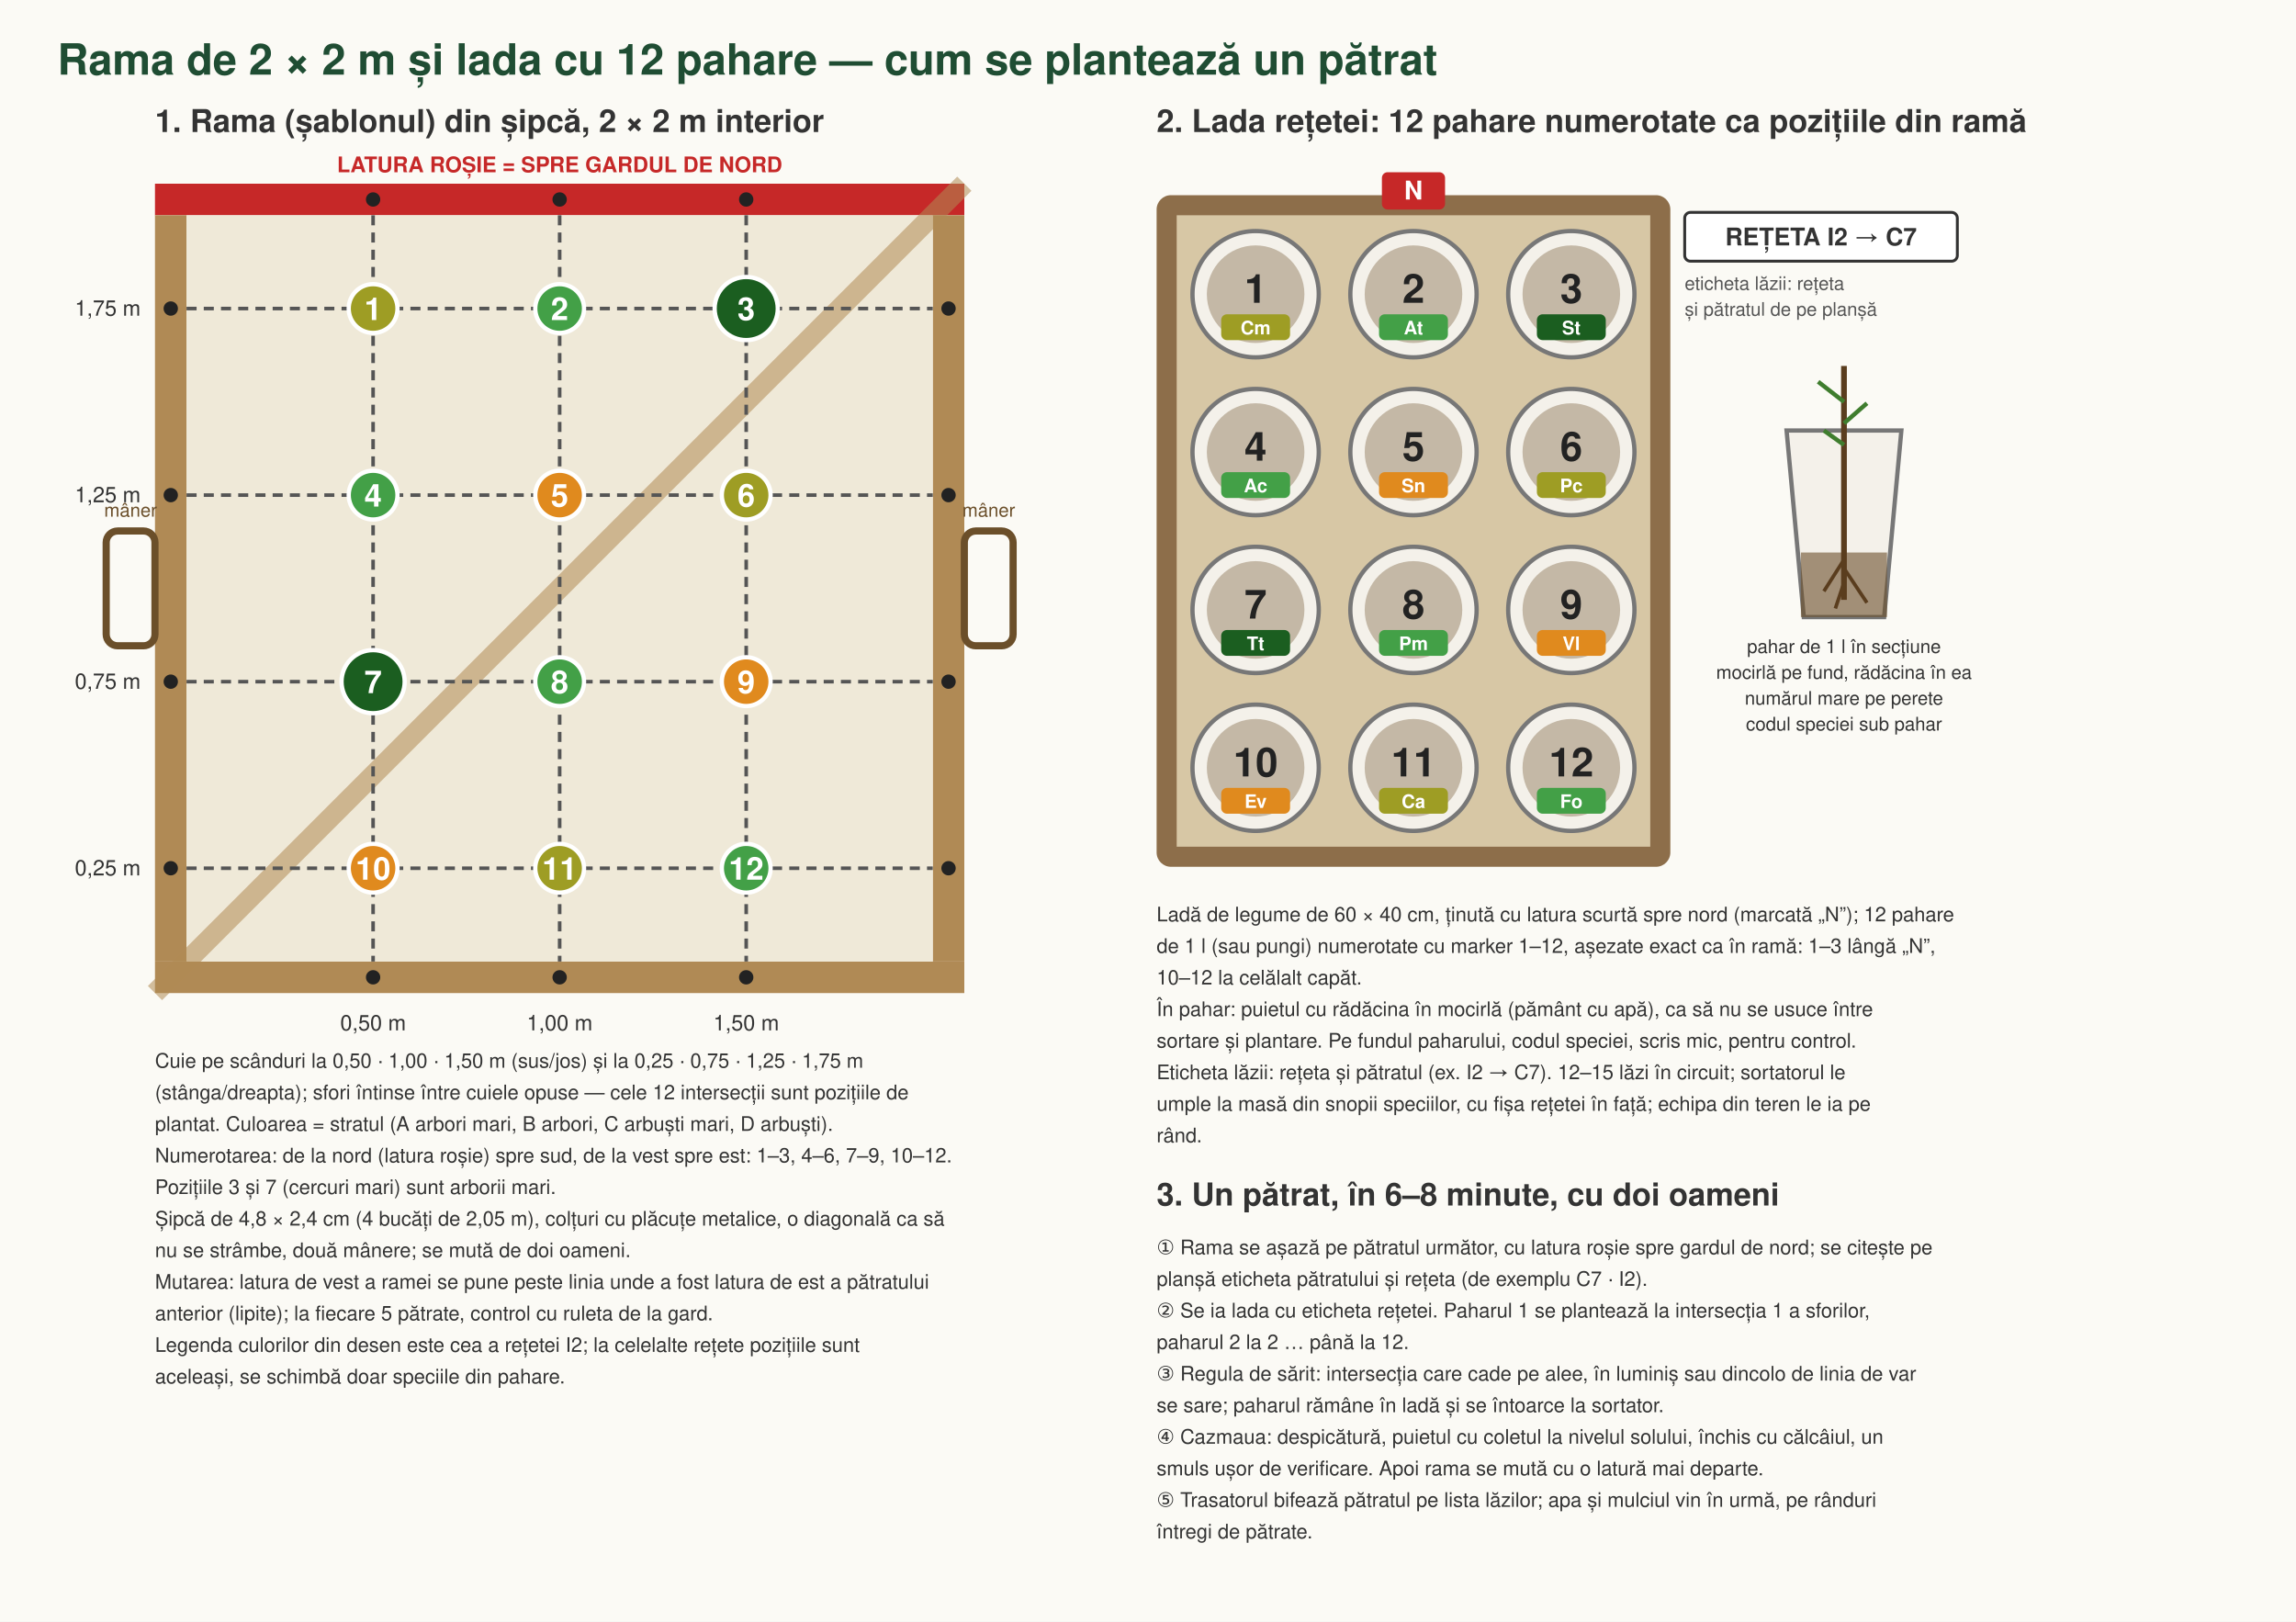
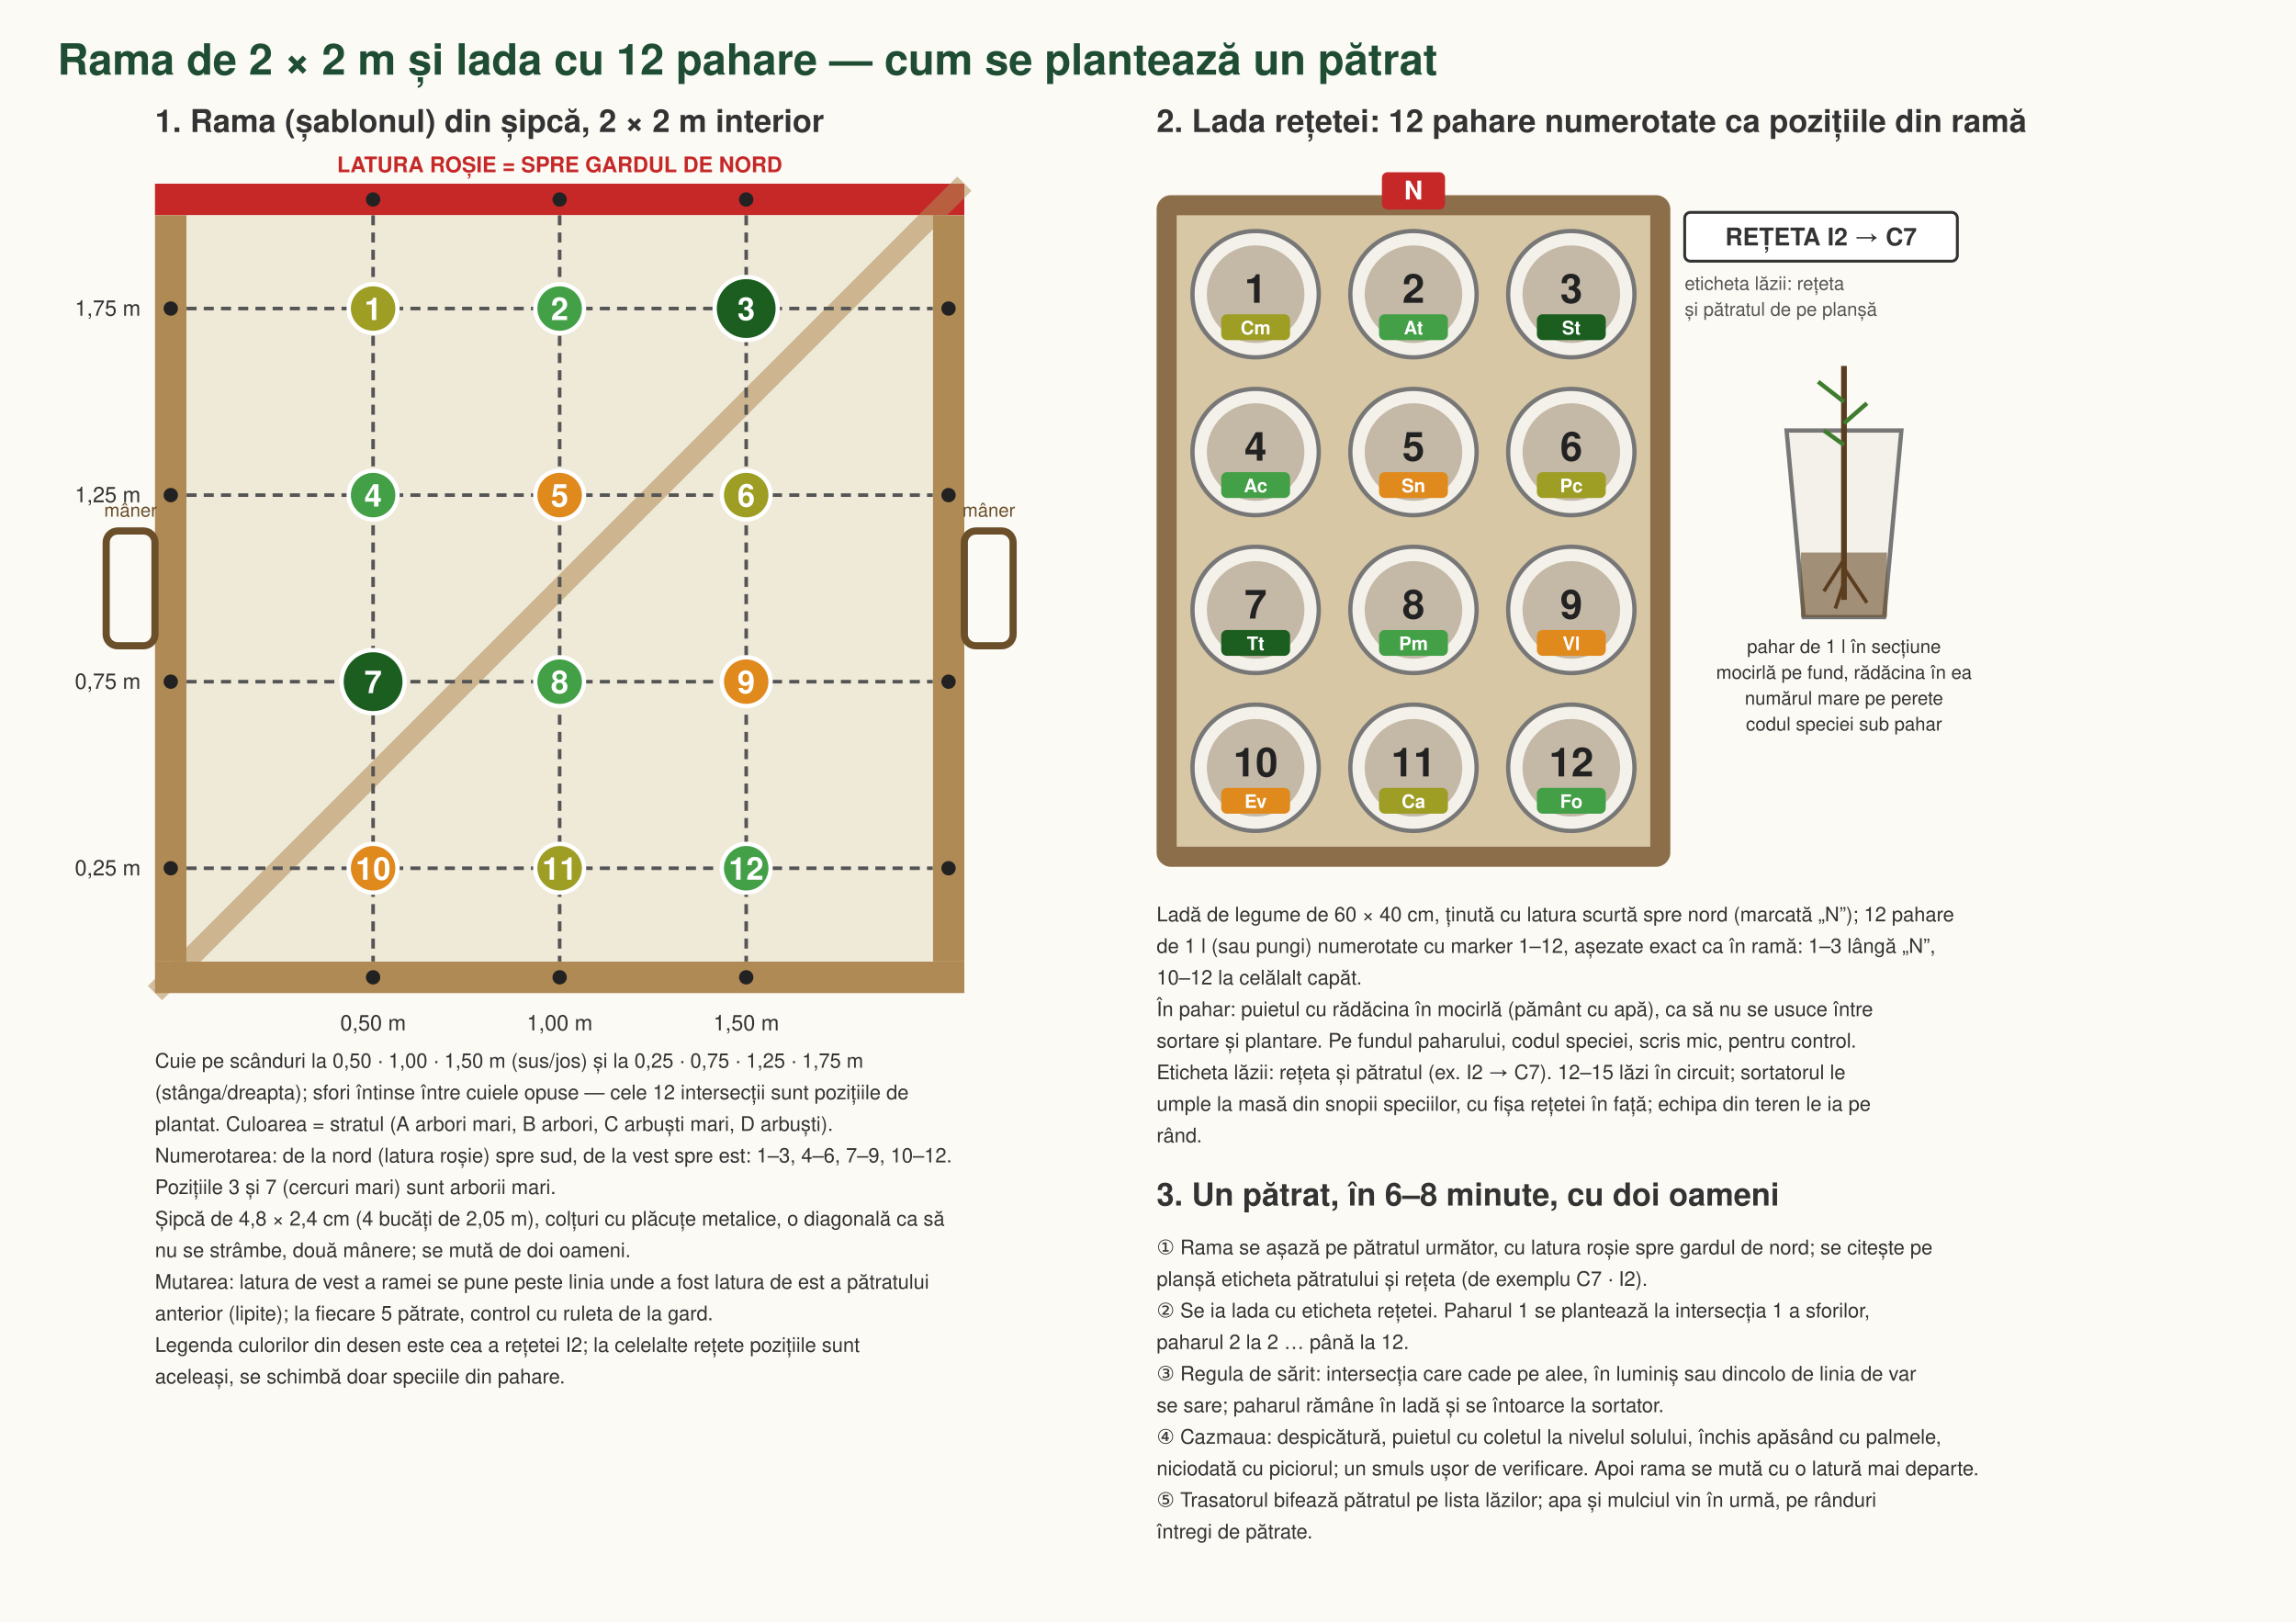
<svg xmlns="http://www.w3.org/2000/svg" viewBox="0 0 1600 1130" width="1600" height="1130" font-family="system-ui, Segoe UI, Helvetica, Arial, sans-serif">
  <rect width="1600" height="1130" fill="#fbfaf5" />
  <text x="40" y="52" font-size="30" fill="#1f4d33" text-anchor="start" font-weight="700">Rama de 2 × 2 m și lada cu 12 pahare — cum se plantează un pătrat</text>
  <text x="108" y="92" font-size="22" fill="#333" text-anchor="start" font-weight="700">1. Rama (șablonul) din șipcă, 2 × 2 m interior</text>
  <rect x="108" y="128" width="564" height="22" fill="#c62828" />
  <rect x="108" y="670" width="564" height="22" fill="#b08a55" />
  <rect x="108" y="150" width="22" height="520" fill="#b08a55" />
  <rect x="650" y="150" width="22" height="520" fill="#b08a55" />
  <rect x="130" y="150" width="520" height="520" fill="#efe9d8" />
  <line x1="108" y1="692" x2="672" y2="128" stroke="#b08a55" stroke-width="14" stroke-opacity=".55" />
  <rect x="74" y="370.0" width="34" height="80" rx="8" fill="none" stroke="#6b4f2a" stroke-width="5" />
  <rect x="672" y="370.0" width="34" height="80" rx="8" fill="none" stroke="#6b4f2a" stroke-width="5" />
  <text x="91" y="360.0" font-size="13" fill="#6b4f2a" text-anchor="middle">mâner</text>
  <text x="689" y="360.0" font-size="13" fill="#6b4f2a" text-anchor="middle">mâner</text>
  <text x="390.0" y="120" font-size="15" fill="#c62828" text-anchor="middle" font-weight="700">LATURA ROȘIE = SPRE GARDUL DE NORD</text>
  <line x1="260.0" y1="150" x2="260.0" y2="670" stroke="#555" stroke-width="2.5" stroke-dasharray="7 5" />
  <circle cx="260.0" cy="139.0" r="5" fill="#222" />
  <circle cx="260.0" cy="681.0" r="5" fill="#222" />
  <text x="260.0" y="718" font-size="15" fill="#333" text-anchor="middle">0,50 m</text>
  <line x1="390.0" y1="150" x2="390.0" y2="670" stroke="#555" stroke-width="2.5" stroke-dasharray="7 5" />
  <circle cx="390.0" cy="139.0" r="5" fill="#222" />
  <circle cx="390.0" cy="681.0" r="5" fill="#222" />
  <text x="390.0" y="718" font-size="15" fill="#333" text-anchor="middle">1,00 m</text>
  <line x1="520.0" y1="150" x2="520.0" y2="670" stroke="#555" stroke-width="2.5" stroke-dasharray="7 5" />
  <circle cx="520.0" cy="139.0" r="5" fill="#222" />
  <circle cx="520.0" cy="681.0" r="5" fill="#222" />
  <text x="520.0" y="718" font-size="15" fill="#333" text-anchor="middle">1,50 m</text>
  <line x1="130" y1="215.0" x2="650" y2="215.0" stroke="#555" stroke-width="2.5" stroke-dasharray="7 5" />
  <circle cx="119.0" cy="215.0" r="5" fill="#222" />
  <circle cx="661.0" cy="215.0" r="5" fill="#222" />
  <text x="98" y="220.0" font-size="15" fill="#333" text-anchor="end">1,75 m</text>
  <line x1="130" y1="345.0" x2="650" y2="345.0" stroke="#555" stroke-width="2.5" stroke-dasharray="7 5" />
  <circle cx="119.0" cy="345.0" r="5" fill="#222" />
  <circle cx="661.0" cy="345.0" r="5" fill="#222" />
  <text x="98" y="350.0" font-size="15" fill="#333" text-anchor="end">1,25 m</text>
  <line x1="130" y1="475.0" x2="650" y2="475.0" stroke="#555" stroke-width="2.5" stroke-dasharray="7 5" />
  <circle cx="119.0" cy="475.0" r="5" fill="#222" />
  <circle cx="661.0" cy="475.0" r="5" fill="#222" />
  <text x="98" y="480.0" font-size="15" fill="#333" text-anchor="end">0,75 m</text>
  <line x1="130" y1="605.0" x2="650" y2="605.0" stroke="#555" stroke-width="2.5" stroke-dasharray="7 5" />
  <circle cx="119.0" cy="605.0" r="5" fill="#222" />
  <circle cx="661.0" cy="605.0" r="5" fill="#222" />
  <text x="98" y="610.0" font-size="15" fill="#333" text-anchor="end">0,25 m</text>
  <circle cx="260.0" cy="215.0" r="17" fill="#9e9d24" stroke="#fff" stroke-width="3" />
  <text x="260.0" y="223.0" font-size="22" fill="#fff" text-anchor="middle" font-weight="700">1</text>
  <circle cx="390.0" cy="215.0" r="17" fill="#43a047" stroke="#fff" stroke-width="3" />
  <text x="390.0" y="223.0" font-size="22" fill="#fff" text-anchor="middle" font-weight="700">2</text>
  <circle cx="520.0" cy="215.0" r="22" fill="#1b5e20" stroke="#fff" stroke-width="3" />
  <text x="520.0" y="223.0" font-size="22" fill="#fff" text-anchor="middle" font-weight="700">3</text>
  <circle cx="260.0" cy="345.0" r="17" fill="#43a047" stroke="#fff" stroke-width="3" />
  <text x="260.0" y="353.0" font-size="22" fill="#fff" text-anchor="middle" font-weight="700">4</text>
  <circle cx="390.0" cy="345.0" r="17" fill="#e08a1e" stroke="#fff" stroke-width="3" />
  <text x="390.0" y="353.0" font-size="22" fill="#fff" text-anchor="middle" font-weight="700">5</text>
  <circle cx="520.0" cy="345.0" r="17" fill="#9e9d24" stroke="#fff" stroke-width="3" />
  <text x="520.0" y="353.0" font-size="22" fill="#fff" text-anchor="middle" font-weight="700">6</text>
  <circle cx="260.0" cy="475.0" r="22" fill="#1b5e20" stroke="#fff" stroke-width="3" />
  <text x="260.0" y="483.0" font-size="22" fill="#fff" text-anchor="middle" font-weight="700">7</text>
  <circle cx="390.0" cy="475.0" r="17" fill="#43a047" stroke="#fff" stroke-width="3" />
  <text x="390.0" y="483.0" font-size="22" fill="#fff" text-anchor="middle" font-weight="700">8</text>
  <circle cx="520.0" cy="475.0" r="17" fill="#e08a1e" stroke="#fff" stroke-width="3" />
  <text x="520.0" y="483.0" font-size="22" fill="#fff" text-anchor="middle" font-weight="700">9</text>
  <circle cx="260.0" cy="605.0" r="17" fill="#e08a1e" stroke="#fff" stroke-width="3" />
  <text x="260.0" y="613.0" font-size="22" fill="#fff" text-anchor="middle" font-weight="700">10</text>
  <circle cx="390.0" cy="605.0" r="17" fill="#9e9d24" stroke="#fff" stroke-width="3" />
  <text x="390.0" y="613.0" font-size="22" fill="#fff" text-anchor="middle" font-weight="700">11</text>
  <circle cx="520.0" cy="605.0" r="17" fill="#43a047" stroke="#fff" stroke-width="3" />
  <text x="520.0" y="613.0" font-size="22" fill="#fff" text-anchor="middle" font-weight="700">12</text>
  <text x="108" y="744" font-size="14" fill="#333" text-anchor="start">Cuie pe scânduri la 0,50 · 1,00 · 1,50 m (sus/jos) și la 0,25 · 0,75 · 1,25 · 1,75 m</text>
  <text x="108" y="766" font-size="14" fill="#333" text-anchor="start">(stânga/dreapta); sfori întinse între cuiele opuse — cele 12 intersecții sunt pozițiile de</text>
  <text x="108" y="788" font-size="14" fill="#333" text-anchor="start">plantat. Culoarea = stratul (A arbori mari, B arbori, C arbuști mari, D arbuști).</text>
  <text x="108" y="810" font-size="14" fill="#333" text-anchor="start">Numerotarea: de la nord (latura roșie) spre sud, de la vest spre est: 1–3, 4–6, 7–9, 10–12.</text>
  <text x="108" y="832" font-size="14" fill="#333" text-anchor="start">Pozițiile 3 și 7 (cercuri mari) sunt arborii mari.</text>
  <text x="108" y="854" font-size="14" fill="#333" text-anchor="start">Șipcă de 4,8 × 2,4 cm (4 bucăți de 2,05 m), colțuri cu plăcuțe metalice, o diagonală ca să</text>
  <text x="108" y="876" font-size="14" fill="#333" text-anchor="start">nu se strâmbe, două mânere; se mută de doi oameni.</text>
  <text x="108" y="898" font-size="14" fill="#333" text-anchor="start">Mutarea: latura de vest a ramei se pune peste linia unde a fost latura de est a pătratului</text>
  <text x="108" y="920" font-size="14" fill="#333" text-anchor="start">anterior (lipite); la fiecare 5 pătrate, control cu ruleta de la gard.</text>
  <text x="108" y="942" font-size="14" fill="#333" text-anchor="start">Legenda culorilor din desen este cea a rețetei I2; la celelalte rețete pozițiile sunt</text>
  <text x="108" y="964" font-size="14" fill="#333" text-anchor="start">aceleași, se schimbă doar speciile din pahare.</text>
  <text x="806" y="92" font-size="22" fill="#333" text-anchor="start" font-weight="700">2. Lada rețetei: 12 pahare numerotate ca pozițiile din ramă</text>
  <rect x="806" y="136" width="358" height="468" rx="10" fill="#8d6e4a" />
  <rect x="820" y="150" width="330" height="440" fill="#d7c7a5" />
  <rect x="963.0" y="120" width="44" height="26" rx="4" fill="#c62828" />
  <text x="985.0" y="139" font-size="18" fill="#fff" text-anchor="middle" font-weight="700">N</text>
  <rect x="1174" y="148" width="190" height="34" rx="4" fill="#fff" stroke="#333" stroke-width="2" />
  <text x="1269" y="171" font-size="17" fill="#333" text-anchor="middle" font-weight="700">REȚETA I2 → C7</text>
  <text x="1174" y="202" font-size="13" fill="#555" text-anchor="start">eticheta lăzii: rețeta</text>
  <text x="1174" y="220" font-size="13" fill="#555" text-anchor="start">și pătratul de pe planșă</text>
  <circle cx="875.0" cy="205.0" r="44" fill="#f4f1ea" stroke="#777" stroke-width="3" />
  <circle cx="875.0" cy="205.0" r="34" fill="#6b4f2a" fill-opacity=".35" />
  <text x="875.0" y="211.0" font-size="28" fill="#222" text-anchor="middle" font-weight="700">1</text>
  <rect x="851.0" y="219.0" width="48" height="18" rx="4" fill="#9e9d24" />
  <text x="875.0" y="233.0" font-size="13" fill="#fff" text-anchor="middle" font-weight="700">Cm</text>
  <circle cx="985.0" cy="205.0" r="44" fill="#f4f1ea" stroke="#777" stroke-width="3" />
  <circle cx="985.0" cy="205.0" r="34" fill="#6b4f2a" fill-opacity=".35" />
  <text x="985.0" y="211.0" font-size="28" fill="#222" text-anchor="middle" font-weight="700">2</text>
  <rect x="961.0" y="219.0" width="48" height="18" rx="4" fill="#43a047" />
  <text x="985.0" y="233.0" font-size="13" fill="#fff" text-anchor="middle" font-weight="700">At</text>
  <circle cx="1095.0" cy="205.0" r="44" fill="#f4f1ea" stroke="#777" stroke-width="3" />
  <circle cx="1095.0" cy="205.0" r="34" fill="#6b4f2a" fill-opacity=".35" />
  <text x="1095.0" y="211.0" font-size="28" fill="#222" text-anchor="middle" font-weight="700">3</text>
  <rect x="1071.0" y="219.0" width="48" height="18" rx="4" fill="#1b5e20" />
  <text x="1095.0" y="233.0" font-size="13" fill="#fff" text-anchor="middle" font-weight="700">St</text>
  <circle cx="875.0" cy="315.0" r="44" fill="#f4f1ea" stroke="#777" stroke-width="3" />
  <circle cx="875.0" cy="315.0" r="34" fill="#6b4f2a" fill-opacity=".35" />
  <text x="875.0" y="321.0" font-size="28" fill="#222" text-anchor="middle" font-weight="700">4</text>
  <rect x="851.0" y="329.0" width="48" height="18" rx="4" fill="#43a047" />
  <text x="875.0" y="343.0" font-size="13" fill="#fff" text-anchor="middle" font-weight="700">Ac</text>
  <circle cx="985.0" cy="315.0" r="44" fill="#f4f1ea" stroke="#777" stroke-width="3" />
  <circle cx="985.0" cy="315.0" r="34" fill="#6b4f2a" fill-opacity=".35" />
  <text x="985.0" y="321.0" font-size="28" fill="#222" text-anchor="middle" font-weight="700">5</text>
  <rect x="961.0" y="329.0" width="48" height="18" rx="4" fill="#e08a1e" />
  <text x="985.0" y="343.0" font-size="13" fill="#fff" text-anchor="middle" font-weight="700">Sn</text>
  <circle cx="1095.0" cy="315.0" r="44" fill="#f4f1ea" stroke="#777" stroke-width="3" />
  <circle cx="1095.0" cy="315.0" r="34" fill="#6b4f2a" fill-opacity=".35" />
  <text x="1095.0" y="321.0" font-size="28" fill="#222" text-anchor="middle" font-weight="700">6</text>
  <rect x="1071.0" y="329.0" width="48" height="18" rx="4" fill="#9e9d24" />
  <text x="1095.0" y="343.0" font-size="13" fill="#fff" text-anchor="middle" font-weight="700">Pc</text>
  <circle cx="875.0" cy="425.0" r="44" fill="#f4f1ea" stroke="#777" stroke-width="3" />
  <circle cx="875.0" cy="425.0" r="34" fill="#6b4f2a" fill-opacity=".35" />
  <text x="875.0" y="431.0" font-size="28" fill="#222" text-anchor="middle" font-weight="700">7</text>
  <rect x="851.0" y="439.0" width="48" height="18" rx="4" fill="#1b5e20" />
  <text x="875.0" y="453.0" font-size="13" fill="#fff" text-anchor="middle" font-weight="700">Tt</text>
  <circle cx="985.0" cy="425.0" r="44" fill="#f4f1ea" stroke="#777" stroke-width="3" />
  <circle cx="985.0" cy="425.0" r="34" fill="#6b4f2a" fill-opacity=".35" />
  <text x="985.0" y="431.0" font-size="28" fill="#222" text-anchor="middle" font-weight="700">8</text>
  <rect x="961.0" y="439.0" width="48" height="18" rx="4" fill="#43a047" />
  <text x="985.0" y="453.0" font-size="13" fill="#fff" text-anchor="middle" font-weight="700">Pm</text>
  <circle cx="1095.0" cy="425.0" r="44" fill="#f4f1ea" stroke="#777" stroke-width="3" />
  <circle cx="1095.0" cy="425.0" r="34" fill="#6b4f2a" fill-opacity=".35" />
  <text x="1095.0" y="431.0" font-size="28" fill="#222" text-anchor="middle" font-weight="700">9</text>
  <rect x="1071.0" y="439.0" width="48" height="18" rx="4" fill="#e08a1e" />
  <text x="1095.0" y="453.0" font-size="13" fill="#fff" text-anchor="middle" font-weight="700">Vl</text>
  <circle cx="875.0" cy="535.0" r="44" fill="#f4f1ea" stroke="#777" stroke-width="3" />
  <circle cx="875.0" cy="535.0" r="34" fill="#6b4f2a" fill-opacity=".35" />
  <text x="875.0" y="541.0" font-size="28" fill="#222" text-anchor="middle" font-weight="700">10</text>
  <rect x="851.0" y="549.0" width="48" height="18" rx="4" fill="#e08a1e" />
  <text x="875.0" y="563.0" font-size="13" fill="#fff" text-anchor="middle" font-weight="700">Ev</text>
  <circle cx="985.0" cy="535.0" r="44" fill="#f4f1ea" stroke="#777" stroke-width="3" />
  <circle cx="985.0" cy="535.0" r="34" fill="#6b4f2a" fill-opacity=".35" />
  <text x="985.0" y="541.0" font-size="28" fill="#222" text-anchor="middle" font-weight="700">11</text>
  <rect x="961.0" y="549.0" width="48" height="18" rx="4" fill="#9e9d24" />
  <text x="985.0" y="563.0" font-size="13" fill="#fff" text-anchor="middle" font-weight="700">Ca</text>
  <circle cx="1095.0" cy="535.0" r="44" fill="#f4f1ea" stroke="#777" stroke-width="3" />
  <circle cx="1095.0" cy="535.0" r="34" fill="#6b4f2a" fill-opacity=".35" />
  <text x="1095.0" y="541.0" font-size="28" fill="#222" text-anchor="middle" font-weight="700">12</text>
  <rect x="1071.0" y="549.0" width="48" height="18" rx="4" fill="#43a047" />
  <text x="1095.0" y="563.0" font-size="13" fill="#fff" text-anchor="middle" font-weight="700">Fo</text>
  <path d="M1245 300 L1257 430 L1313 430 L1325 300 Z" fill="#f4f1ea" stroke="#777" stroke-width="3" />
  <rect x="1255" y="385" width="60" height="45" fill="#6b4f2a" fill-opacity=".6" />
  <line x1="1285" y1="418" x2="1285" y2="255" stroke="#5a3d1e" stroke-width="4" />
  <path d="M1285 280 l-18 -14 M1285 295 l16 -14 M1285 310 l-14 -10" stroke="#3f7d2e" stroke-width="3" fill="none" />
  <path d="M1285 390 l-14 22 M1285 396 l16 24 M1285 406 l-6 18" stroke="#5a3d1e" stroke-width="2.5" fill="none" />
  <text x="1285" y="455" font-size="13" fill="#333" text-anchor="middle">pahar de 1 l în secțiune</text>
  <text x="1285" y="473" font-size="13" fill="#333" text-anchor="middle">mocirlă pe fund, rădăcina în ea</text>
  <text x="1285" y="491" font-size="13" fill="#333" text-anchor="middle">numărul mare pe perete</text>
  <text x="1285" y="509" font-size="13" fill="#333" text-anchor="middle">codul speciei sub pahar</text>
  <text x="806" y="642" font-size="14" fill="#333" text-anchor="start">Ladă de legume de 60 × 40 cm, ținută cu latura scurtă spre nord (marcată „N”); 12 pahare</text>
  <text x="806" y="664" font-size="14" fill="#333" text-anchor="start">de 1 l (sau pungi) numerotate cu marker 1–12, așezate exact ca în ramă: 1–3 lângă „N”,</text>
  <text x="806" y="686" font-size="14" fill="#333" text-anchor="start">10–12 la celălalt capăt.</text>
  <text x="806" y="708" font-size="14" fill="#333" text-anchor="start">În pahar: puietul cu rădăcina în mocirlă (pământ cu apă), ca să nu se usuce între</text>
  <text x="806" y="730" font-size="14" fill="#333" text-anchor="start">sortare și plantare. Pe fundul paharului, codul speciei, scris mic, pentru control.</text>
  <text x="806" y="752" font-size="14" fill="#333" text-anchor="start">Eticheta lăzii: rețeta și pătratul (ex. I2 → C7). 12–15 lăzi în circuit; sortatorul le</text>
  <text x="806" y="774" font-size="14" fill="#333" text-anchor="start">umple la masă din snopii speciilor, cu fișa rețetei în față; echipa din teren le ia pe</text>
  <text x="806" y="796" font-size="14" fill="#333" text-anchor="start">rând.</text>
  <text x="806" y="840" font-size="22" fill="#333" text-anchor="start" font-weight="700">3. Un pătrat, în 6–8 minute, cu doi oameni</text>
  <text x="806" y="874" font-size="14" fill="#333" text-anchor="start">① Rama se așază pe pătratul următor, cu latura roșie spre gardul de nord; se citește pe</text>
  <text x="806" y="896" font-size="14" fill="#333" text-anchor="start">   planșă eticheta pătratului și rețeta (de exemplu C7 · I2).</text>
  <text x="806" y="918" font-size="14" fill="#333" text-anchor="start">② Se ia lada cu eticheta rețetei. Paharul 1 se plantează la intersecția 1 a sforilor,</text>
  <text x="806" y="940" font-size="14" fill="#333" text-anchor="start">   paharul 2 la 2 … până la 12.</text>
  <text x="806" y="962" font-size="14" fill="#333" text-anchor="start">③ Regula de sărit: intersecția care cade pe alee, în luminiș sau dincolo de linia de var</text>
  <text x="806" y="984" font-size="14" fill="#333" text-anchor="start">   se sare; paharul rămâne în ladă și se întoarce la sortator.</text>
-   <text x="806" y="1006" font-size="14" fill="#333" text-anchor="start">④ Cazmaua: despicătură, puietul cu coletul la nivelul solului, închis cu călcâiul, un</text>
-   <text x="806" y="1028" font-size="14" fill="#333" text-anchor="start">   smuls ușor de verificare. Apoi rama se mută cu o latură mai departe.</text>
+   <text x="806" y="1006" font-size="14" fill="#333" text-anchor="start">④ Cazmaua: despicătură, puietul cu coletul la nivelul solului, închis apăsând cu palmele,</text>
+   <text x="806" y="1028" font-size="14" fill="#333" text-anchor="start">   niciodată cu piciorul; un smuls ușor de verificare. Apoi rama se mută cu o latură mai departe.</text>
  <text x="806" y="1050" font-size="14" fill="#333" text-anchor="start">⑤ Trasatorul bifează pătratul pe lista lăzilor; apa și mulciul vin în urmă, pe rânduri</text>
  <text x="806" y="1072" font-size="14" fill="#333" text-anchor="start">   întregi de pătrate.</text>
</svg>
